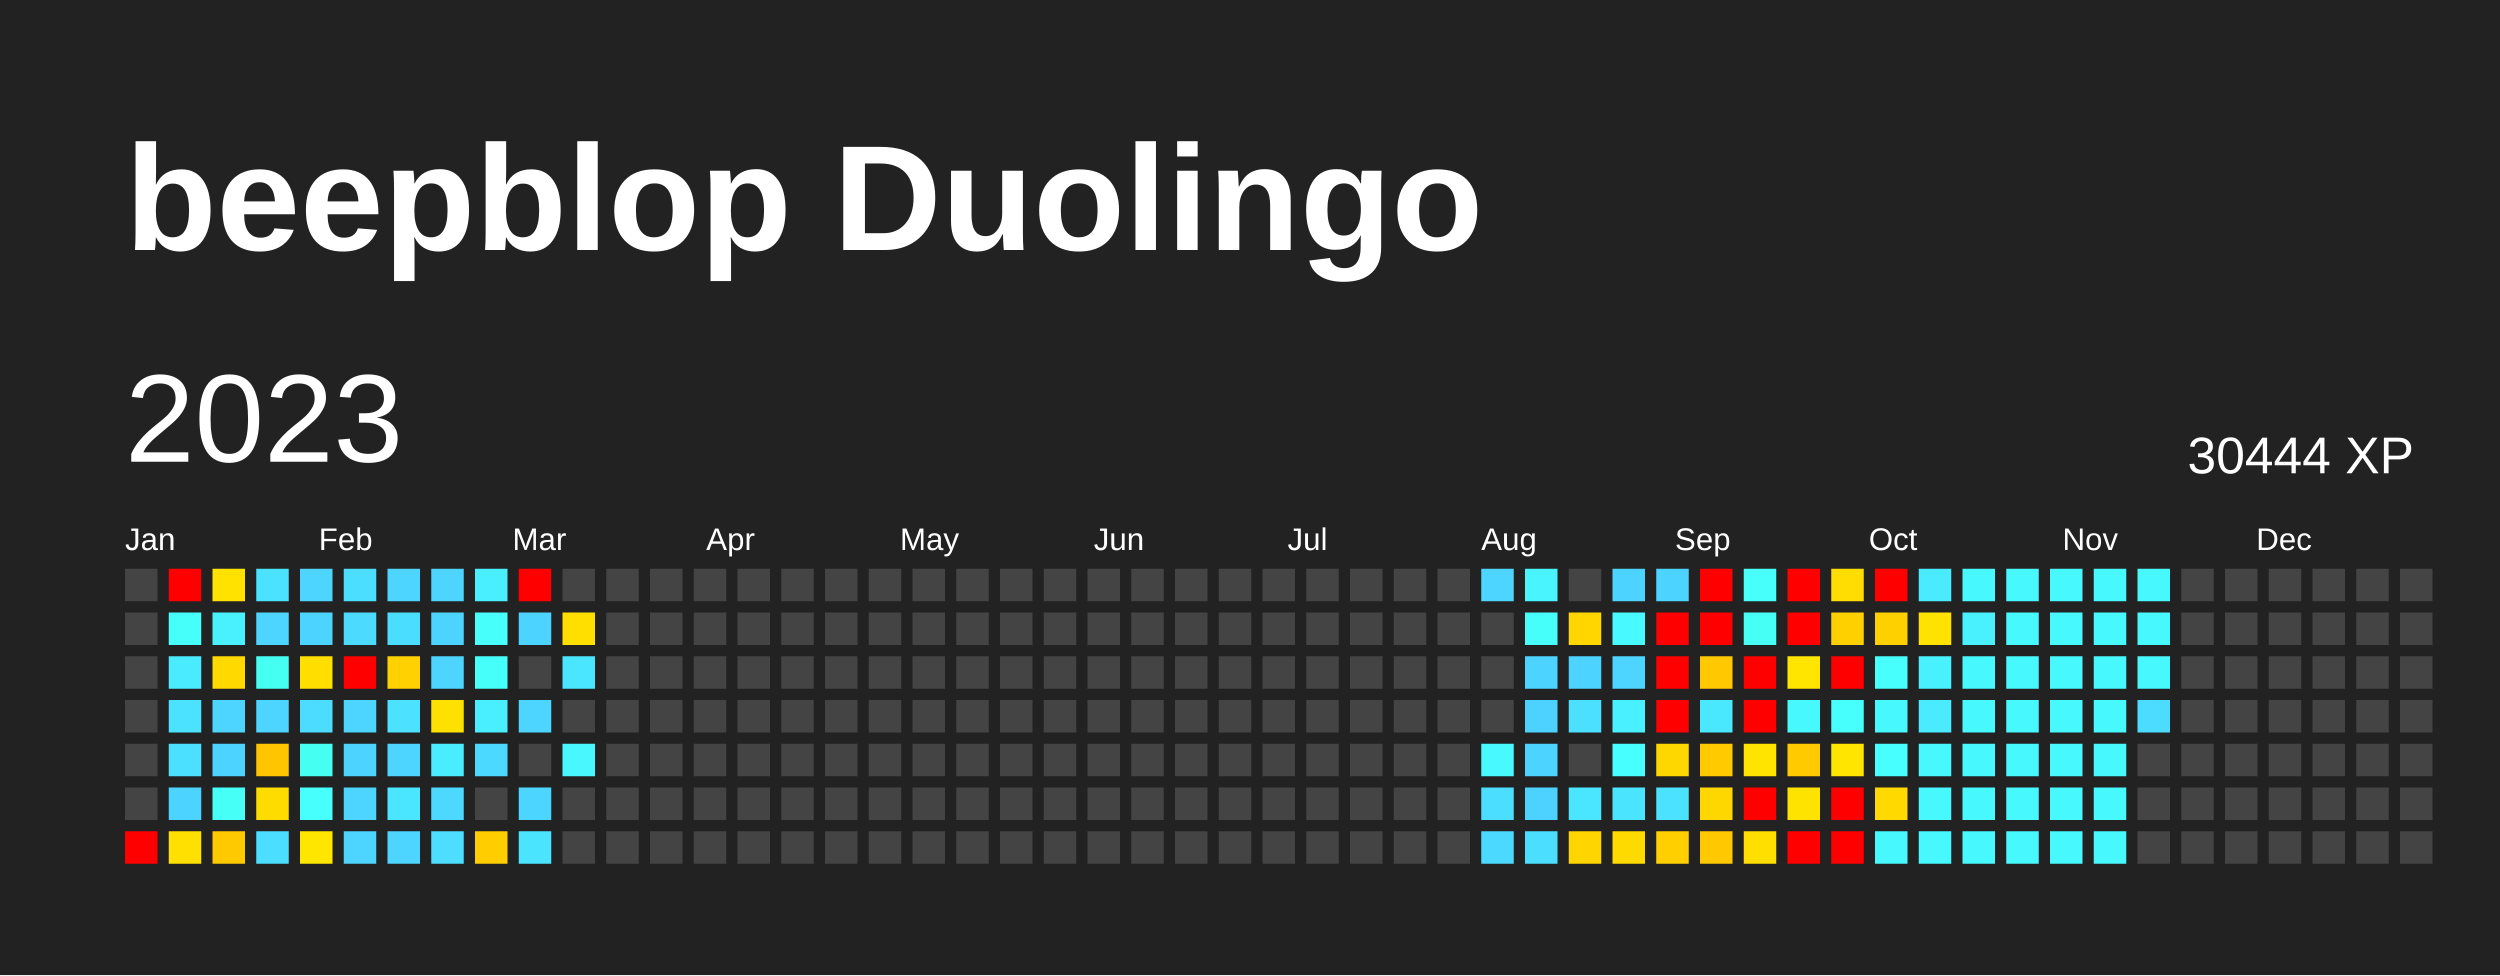
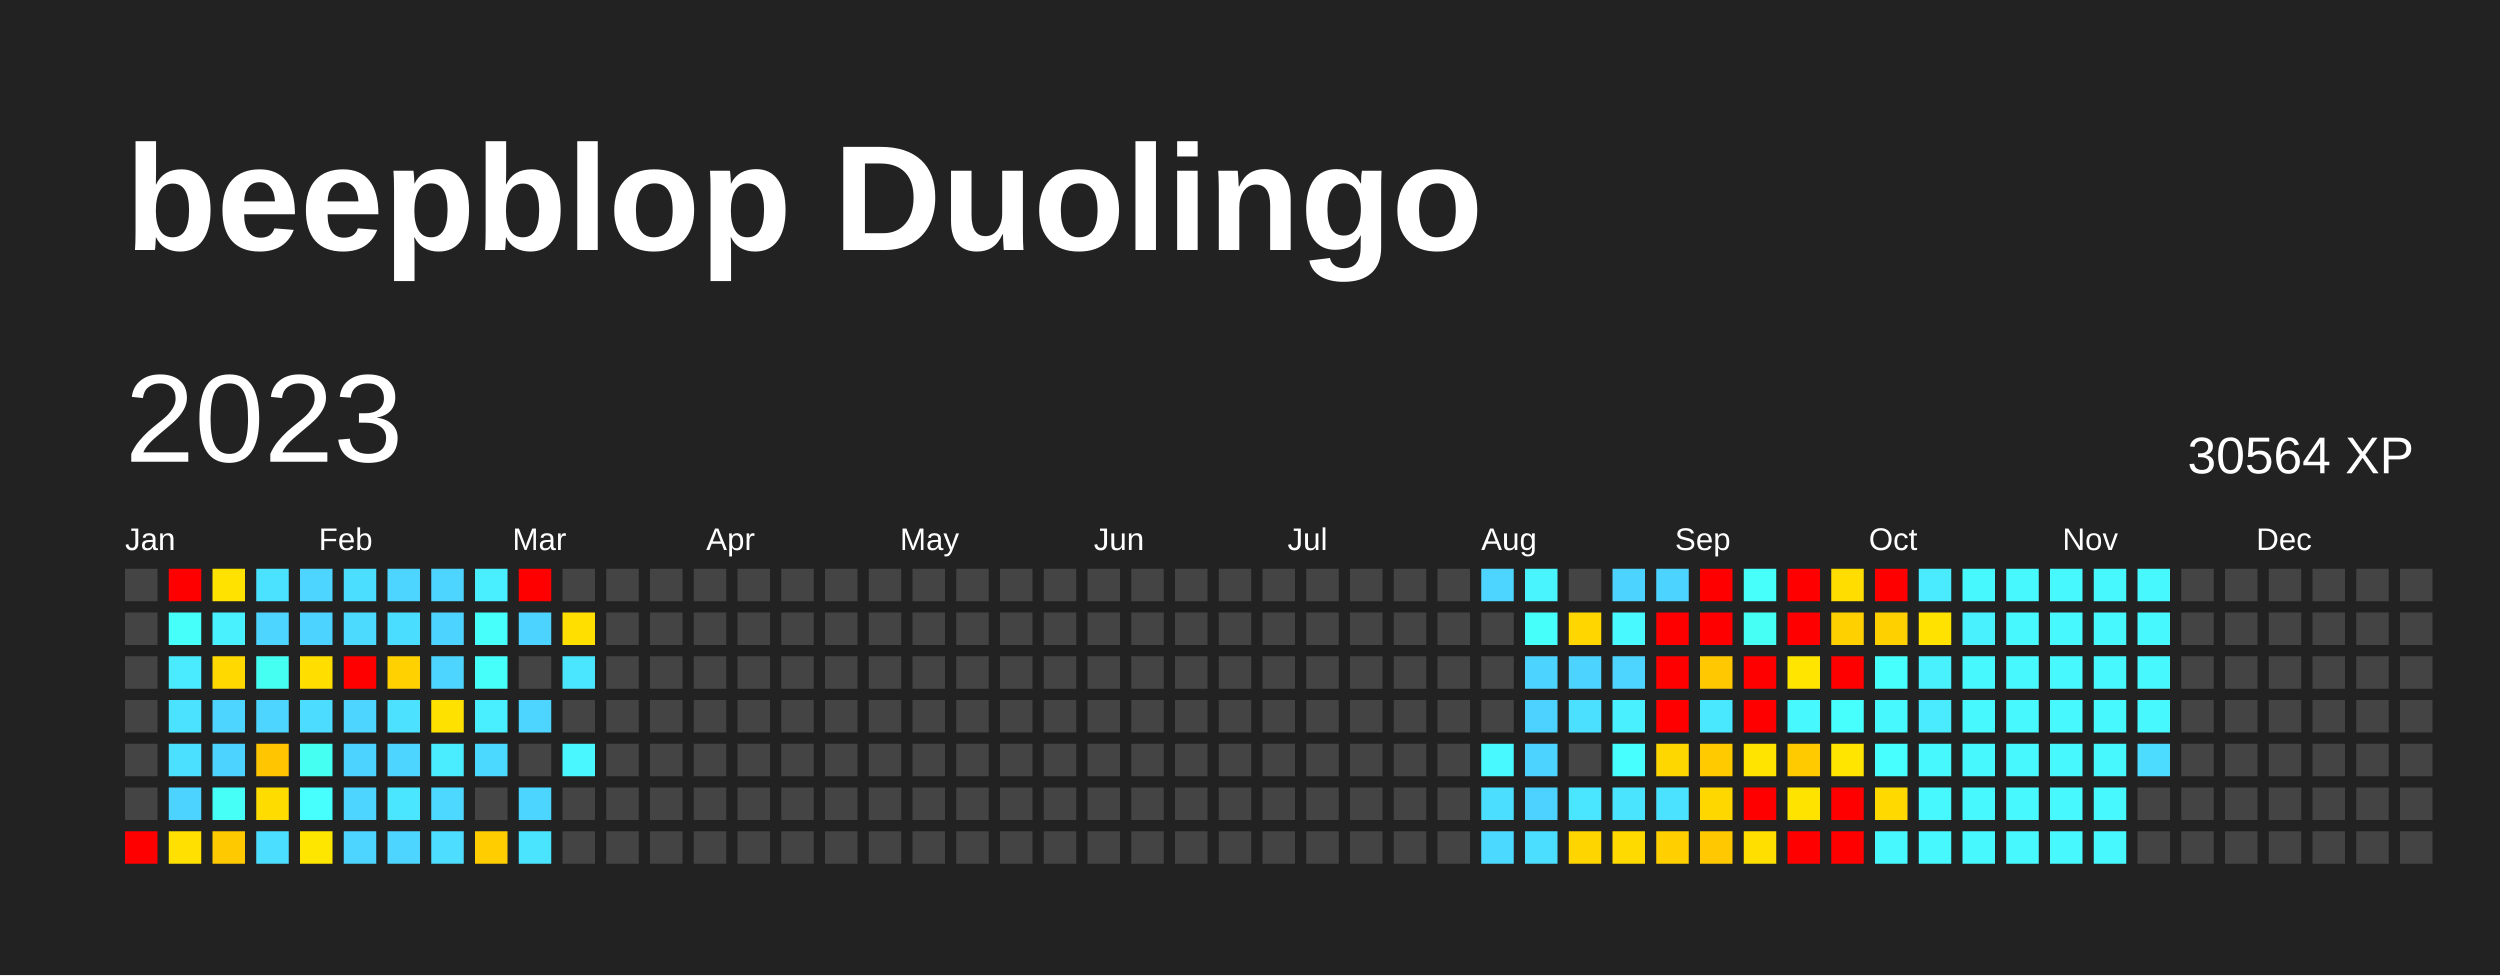
<svg xmlns="http://www.w3.org/2000/svg" baseProfile="full" height="78mm" version="1.1" viewBox="0,0,200,78" width="200mm">
  <defs />
  <rect fill="#222222" height="78" width="200" x="0" y="0" />
  <text fill="#FFFFFF" style="font-size:12px; font-family:Arial; font-weight:bold;" x="10" y="20">beepblop Duolingo</text>
  <text dominant-baseline="hanging" fill="#FFFFFF" style="font-size:10.0px; font-family:Arial;" x="10" y="30">2023</text>
-   <text dominant-baseline="hanging" fill="#FFFFFF" style="font-size:4.125px; font-family:Arial;" x="175" y="35">30444 XP</text>
+   <text dominant-baseline="hanging" fill="#FFFFFF" style="font-size:4.125px; font-family:Arial;" x="175" y="35">30564 XP</text>
  <text fill="#FFFFFF" style="font-size:2.5px; font-family:Arial" x="10.0" y="44">Jan</text>
  <text fill="#FFFFFF" style="font-size:2.5px; font-family:Arial" x="25.5" y="44">Feb</text>
  <text fill="#FFFFFF" style="font-size:2.5px; font-family:Arial" x="41.0" y="44">Mar</text>
  <text fill="#FFFFFF" style="font-size:2.5px; font-family:Arial" x="56.5" y="44">Apr</text>
  <text fill="#FFFFFF" style="font-size:2.5px; font-family:Arial" x="72.0" y="44">May</text>
  <text fill="#FFFFFF" style="font-size:2.5px; font-family:Arial" x="87.5" y="44">Jun</text>
  <text fill="#FFFFFF" style="font-size:2.5px; font-family:Arial" x="103.0" y="44">Jul</text>
  <text fill="#FFFFFF" style="font-size:2.5px; font-family:Arial" x="118.5" y="44">Aug</text>
  <text fill="#FFFFFF" style="font-size:2.5px; font-family:Arial" x="134.0" y="44">Sep</text>
  <text fill="#FFFFFF" style="font-size:2.5px; font-family:Arial" x="149.5" y="44">Oct</text>
  <text fill="#FFFFFF" style="font-size:2.5px; font-family:Arial" x="165.0" y="44">Nov</text>
  <text fill="#FFFFFF" style="font-size:2.5px; font-family:Arial" x="180.5" y="44">Dec</text>
  <rect fill="#444444" height="2.6" width="2.6" x="10.0" y="45.5" />
  <rect fill="#444444" height="2.6" width="2.6" x="10.0" y="49.0" />
  <rect fill="#444444" height="2.6" width="2.6" x="10.0" y="52.5" />
  <rect fill="#444444" height="2.6" width="2.6" x="10.0" y="56.0" />
  <rect fill="#444444" height="2.6" width="2.6" x="10.0" y="59.5" />
  <rect fill="#444444" height="2.6" width="2.6" x="10.0" y="63.0" />
  <rect fill="red" height="2.6" width="2.6" x="10.0" y="66.5" />
  <rect fill="red" height="2.6" width="2.6" x="13.5" y="45.5" />
  <rect fill="#46fffb" height="2.6" width="2.6" x="13.5" y="49.0" />
  <rect fill="#4aeaff" height="2.6" width="2.6" x="13.5" y="52.5" />
  <rect fill="#4be2ff" height="2.6" width="2.6" x="13.5" y="56.0" />
  <rect fill="#4be0ff" height="2.6" width="2.6" x="13.5" y="59.5" />
  <rect fill="#4dd3ff" height="2.6" width="2.6" x="13.5" y="63.0" />
  <rect fill="#ffe000" height="2.6" width="2.6" x="13.5" y="66.5" />
  <rect fill="#ffe200" height="2.6" width="2.6" x="17.0" y="45.5" />
  <rect fill="#49f1ff" height="2.6" width="2.6" x="17.0" y="49.0" />
  <rect fill="#ffd900" height="2.6" width="2.6" x="17.0" y="52.5" />
  <rect fill="#4dd4ff" height="2.6" width="2.6" x="17.0" y="56.0" />
  <rect fill="#4dd3ff" height="2.6" width="2.6" x="17.0" y="59.5" />
  <rect fill="#46fff7" height="2.6" width="2.6" x="17.0" y="63.0" />
  <rect fill="#ffc900" height="2.6" width="2.6" x="17.0" y="66.5" />
  <rect fill="#4be2ff" height="2.6" width="2.6" x="20.5" y="45.5" />
  <rect fill="#4dd4ff" height="2.6" width="2.6" x="20.5" y="49.0" />
  <rect fill="#46fff3" height="2.6" width="2.6" x="20.5" y="52.5" />
  <rect fill="#4dd4ff" height="2.6" width="2.6" x="20.5" y="56.0" />
  <rect fill="#ffc500" height="2.6" width="2.6" x="20.5" y="59.5" />
  <rect fill="#ffdc00" height="2.6" width="2.6" x="20.5" y="63.0" />
  <rect fill="#4bdeff" height="2.6" width="2.6" x="20.5" y="66.5" />
  <rect fill="#4dd4ff" height="2.6" width="2.6" x="24.0" y="45.5" />
  <rect fill="#4dd3ff" height="2.6" width="2.6" x="24.0" y="49.0" />
  <rect fill="#ffde00" height="2.6" width="2.6" x="24.0" y="52.5" />
  <rect fill="#4cdcff" height="2.6" width="2.6" x="24.0" y="56.0" />
  <rect fill="#46fff3" height="2.6" width="2.6" x="24.0" y="59.5" />
  <rect fill="#47fffd" height="2.6" width="2.6" x="24.0" y="63.0" />
  <rect fill="#ffe600" height="2.6" width="2.6" x="24.0" y="66.5" />
  <rect fill="#4bdeff" height="2.6" width="2.6" x="27.5" y="45.5" />
  <rect fill="#4cdaff" height="2.6" width="2.6" x="27.5" y="49.0" />
  <rect fill="red" height="2.6" width="2.6" x="27.5" y="52.5" />
  <rect fill="#4dd4ff" height="2.6" width="2.6" x="27.5" y="56.0" />
  <rect fill="#4dd3ff" height="2.6" width="2.6" x="27.5" y="59.5" />
  <rect fill="#4dd4ff" height="2.6" width="2.6" x="27.5" y="63.0" />
  <rect fill="#4dd4ff" height="2.6" width="2.6" x="27.5" y="66.5" />
  <rect fill="#4dd5ff" height="2.6" width="2.6" x="31.0" y="45.5" />
  <rect fill="#4bddff" height="2.6" width="2.6" x="31.0" y="49.0" />
  <rect fill="#ffd100" height="2.6" width="2.6" x="31.0" y="52.5" />
  <rect fill="#4be1ff" height="2.6" width="2.6" x="31.0" y="56.0" />
  <rect fill="#4dd4ff" height="2.6" width="2.6" x="31.0" y="59.5" />
  <rect fill="#4ae5ff" height="2.6" width="2.6" x="31.0" y="63.0" />
  <rect fill="#4dd4ff" height="2.6" width="2.6" x="31.0" y="66.5" />
  <rect fill="#4dd4ff" height="2.6" width="2.6" x="34.5" y="45.5" />
  <rect fill="#4dd3ff" height="2.6" width="2.6" x="34.5" y="49.0" />
  <rect fill="#4dd4ff" height="2.6" width="2.6" x="34.5" y="52.5" />
  <rect fill="#ffe100" height="2.6" width="2.6" x="34.5" y="56.0" />
  <rect fill="#4aecff" height="2.6" width="2.6" x="34.5" y="59.5" />
  <rect fill="#4cd8ff" height="2.6" width="2.6" x="34.5" y="63.0" />
  <rect fill="#4cddff" height="2.6" width="2.6" x="34.5" y="66.5" />
  <rect fill="#49eeff" height="2.6" width="2.6" x="38.0" y="45.5" />
  <rect fill="#47fffb" height="2.6" width="2.6" x="38.0" y="49.0" />
  <rect fill="#46fffb" height="2.6" width="2.6" x="38.0" y="52.5" />
  <rect fill="#49eeff" height="2.6" width="2.6" x="38.0" y="56.0" />
  <rect fill="#4cd9ff" height="2.6" width="2.6" x="38.0" y="59.5" />
  <rect fill="#444444" height="2.6" width="2.6" x="38.0" y="63.0" />
  <rect fill="#ffcd00" height="2.6" width="2.6" x="38.0" y="66.5" />
  <rect fill="red" height="2.6" width="2.6" x="41.5" y="45.5" />
  <rect fill="#4dd3ff" height="2.6" width="2.6" x="41.5" y="49.0" />
  <rect fill="#444444" height="2.6" width="2.6" x="41.5" y="52.5" />
  <rect fill="#4dd5ff" height="2.6" width="2.6" x="41.5" y="56.0" />
  <rect fill="#444444" height="2.6" width="2.6" x="41.5" y="59.5" />
  <rect fill="#4cd6ff" height="2.6" width="2.6" x="41.5" y="63.0" />
  <rect fill="#4be4ff" height="2.6" width="2.6" x="41.5" y="66.5" />
  <rect fill="#444444" height="2.6" width="2.6" x="45.0" y="45.5" />
  <rect fill="#ffdf00" height="2.6" width="2.6" x="45.0" y="49.0" />
  <rect fill="#4ae6ff" height="2.6" width="2.6" x="45.0" y="52.5" />
  <rect fill="#444444" height="2.6" width="2.6" x="45.0" y="56.0" />
  <rect fill="#48f7ff" height="2.6" width="2.6" x="45.0" y="59.5" />
  <rect fill="#444444" height="2.6" width="2.6" x="45.0" y="63.0" />
  <rect fill="#444444" height="2.6" width="2.6" x="45.0" y="66.5" />
  <rect fill="#444444" height="2.6" width="2.6" x="48.5" y="45.5" />
  <rect fill="#444444" height="2.6" width="2.6" x="48.5" y="49.0" />
  <rect fill="#444444" height="2.6" width="2.6" x="48.5" y="52.5" />
  <rect fill="#444444" height="2.6" width="2.6" x="48.5" y="56.0" />
  <rect fill="#444444" height="2.6" width="2.6" x="48.5" y="59.5" />
  <rect fill="#444444" height="2.6" width="2.6" x="48.5" y="63.0" />
  <rect fill="#444444" height="2.6" width="2.6" x="48.5" y="66.5" />
  <rect fill="#444444" height="2.6" width="2.6" x="52.0" y="45.5" />
  <rect fill="#444444" height="2.6" width="2.6" x="52.0" y="49.0" />
  <rect fill="#444444" height="2.6" width="2.6" x="52.0" y="52.5" />
  <rect fill="#444444" height="2.6" width="2.6" x="52.0" y="56.0" />
  <rect fill="#444444" height="2.6" width="2.6" x="52.0" y="59.5" />
  <rect fill="#444444" height="2.6" width="2.6" x="52.0" y="63.0" />
  <rect fill="#444444" height="2.6" width="2.6" x="52.0" y="66.5" />
  <rect fill="#444444" height="2.6" width="2.6" x="55.5" y="45.5" />
  <rect fill="#444444" height="2.6" width="2.6" x="55.5" y="49.0" />
  <rect fill="#444444" height="2.6" width="2.6" x="55.5" y="52.5" />
  <rect fill="#444444" height="2.6" width="2.6" x="55.5" y="56.0" />
  <rect fill="#444444" height="2.6" width="2.6" x="55.5" y="59.5" />
  <rect fill="#444444" height="2.6" width="2.6" x="55.5" y="63.0" />
  <rect fill="#444444" height="2.6" width="2.6" x="55.5" y="66.5" />
  <rect fill="#444444" height="2.6" width="2.6" x="59.0" y="45.5" />
  <rect fill="#444444" height="2.6" width="2.6" x="59.0" y="49.0" />
  <rect fill="#444444" height="2.6" width="2.6" x="59.0" y="52.5" />
  <rect fill="#444444" height="2.6" width="2.6" x="59.0" y="56.0" />
  <rect fill="#444444" height="2.6" width="2.6" x="59.0" y="59.5" />
  <rect fill="#444444" height="2.6" width="2.6" x="59.0" y="63.0" />
  <rect fill="#444444" height="2.6" width="2.6" x="59.0" y="66.5" />
  <rect fill="#444444" height="2.6" width="2.6" x="62.5" y="45.5" />
  <rect fill="#444444" height="2.6" width="2.6" x="62.5" y="49.0" />
  <rect fill="#444444" height="2.6" width="2.6" x="62.5" y="52.5" />
  <rect fill="#444444" height="2.6" width="2.6" x="62.5" y="56.0" />
  <rect fill="#444444" height="2.6" width="2.6" x="62.5" y="59.5" />
  <rect fill="#444444" height="2.6" width="2.6" x="62.5" y="63.0" />
  <rect fill="#444444" height="2.6" width="2.6" x="62.5" y="66.5" />
  <rect fill="#444444" height="2.6" width="2.6" x="66.0" y="45.5" />
  <rect fill="#444444" height="2.6" width="2.6" x="66.0" y="49.0" />
  <rect fill="#444444" height="2.6" width="2.6" x="66.0" y="52.5" />
  <rect fill="#444444" height="2.6" width="2.6" x="66.0" y="56.0" />
  <rect fill="#444444" height="2.6" width="2.6" x="66.0" y="59.5" />
  <rect fill="#444444" height="2.6" width="2.6" x="66.0" y="63.0" />
  <rect fill="#444444" height="2.6" width="2.6" x="66.0" y="66.5" />
  <rect fill="#444444" height="2.6" width="2.6" x="69.5" y="45.5" />
  <rect fill="#444444" height="2.6" width="2.6" x="69.5" y="49.0" />
  <rect fill="#444444" height="2.6" width="2.6" x="69.5" y="52.5" />
  <rect fill="#444444" height="2.6" width="2.6" x="69.5" y="56.0" />
  <rect fill="#444444" height="2.6" width="2.6" x="69.5" y="59.5" />
  <rect fill="#444444" height="2.6" width="2.6" x="69.5" y="63.0" />
  <rect fill="#444444" height="2.6" width="2.6" x="69.5" y="66.5" />
  <rect fill="#444444" height="2.6" width="2.6" x="73.0" y="45.5" />
  <rect fill="#444444" height="2.6" width="2.6" x="73.0" y="49.0" />
  <rect fill="#444444" height="2.6" width="2.6" x="73.0" y="52.5" />
  <rect fill="#444444" height="2.6" width="2.6" x="73.0" y="56.0" />
  <rect fill="#444444" height="2.6" width="2.6" x="73.0" y="59.5" />
  <rect fill="#444444" height="2.6" width="2.6" x="73.0" y="63.0" />
  <rect fill="#444444" height="2.6" width="2.6" x="73.0" y="66.5" />
  <rect fill="#444444" height="2.6" width="2.6" x="76.5" y="45.5" />
  <rect fill="#444444" height="2.6" width="2.6" x="76.5" y="49.0" />
  <rect fill="#444444" height="2.6" width="2.6" x="76.5" y="52.5" />
  <rect fill="#444444" height="2.6" width="2.6" x="76.5" y="56.0" />
  <rect fill="#444444" height="2.6" width="2.6" x="76.5" y="59.5" />
  <rect fill="#444444" height="2.6" width="2.6" x="76.5" y="63.0" />
  <rect fill="#444444" height="2.6" width="2.6" x="76.5" y="66.5" />
  <rect fill="#444444" height="2.6" width="2.6" x="80.0" y="45.5" />
  <rect fill="#444444" height="2.6" width="2.6" x="80.0" y="49.0" />
  <rect fill="#444444" height="2.6" width="2.6" x="80.0" y="52.5" />
  <rect fill="#444444" height="2.6" width="2.6" x="80.0" y="56.0" />
  <rect fill="#444444" height="2.6" width="2.6" x="80.0" y="59.5" />
  <rect fill="#444444" height="2.6" width="2.6" x="80.0" y="63.0" />
  <rect fill="#444444" height="2.6" width="2.6" x="80.0" y="66.5" />
  <rect fill="#444444" height="2.6" width="2.6" x="83.5" y="45.5" />
  <rect fill="#444444" height="2.6" width="2.6" x="83.5" y="49.0" />
  <rect fill="#444444" height="2.6" width="2.6" x="83.5" y="52.5" />
  <rect fill="#444444" height="2.6" width="2.6" x="83.5" y="56.0" />
  <rect fill="#444444" height="2.6" width="2.6" x="83.5" y="59.5" />
  <rect fill="#444444" height="2.6" width="2.6" x="83.5" y="63.0" />
  <rect fill="#444444" height="2.6" width="2.6" x="83.5" y="66.5" />
  <rect fill="#444444" height="2.6" width="2.6" x="87.0" y="45.5" />
  <rect fill="#444444" height="2.6" width="2.6" x="87.0" y="49.0" />
  <rect fill="#444444" height="2.6" width="2.6" x="87.0" y="52.5" />
  <rect fill="#444444" height="2.6" width="2.6" x="87.0" y="56.0" />
  <rect fill="#444444" height="2.6" width="2.6" x="87.0" y="59.5" />
  <rect fill="#444444" height="2.6" width="2.6" x="87.0" y="63.0" />
  <rect fill="#444444" height="2.6" width="2.6" x="87.0" y="66.5" />
  <rect fill="#444444" height="2.6" width="2.6" x="90.5" y="45.5" />
  <rect fill="#444444" height="2.6" width="2.6" x="90.5" y="49.0" />
  <rect fill="#444444" height="2.6" width="2.6" x="90.5" y="52.5" />
  <rect fill="#444444" height="2.6" width="2.6" x="90.5" y="56.0" />
  <rect fill="#444444" height="2.6" width="2.6" x="90.5" y="59.5" />
  <rect fill="#444444" height="2.6" width="2.6" x="90.5" y="63.0" />
  <rect fill="#444444" height="2.6" width="2.6" x="90.5" y="66.5" />
  <rect fill="#444444" height="2.6" width="2.6" x="94.0" y="45.5" />
  <rect fill="#444444" height="2.6" width="2.6" x="94.0" y="49.0" />
  <rect fill="#444444" height="2.6" width="2.6" x="94.0" y="52.5" />
  <rect fill="#444444" height="2.6" width="2.6" x="94.0" y="56.0" />
  <rect fill="#444444" height="2.6" width="2.6" x="94.0" y="59.5" />
  <rect fill="#444444" height="2.6" width="2.6" x="94.0" y="63.0" />
  <rect fill="#444444" height="2.6" width="2.6" x="94.0" y="66.5" />
  <rect fill="#444444" height="2.6" width="2.6" x="97.5" y="45.5" />
  <rect fill="#444444" height="2.6" width="2.6" x="97.5" y="49.0" />
  <rect fill="#444444" height="2.6" width="2.6" x="97.5" y="52.5" />
  <rect fill="#444444" height="2.6" width="2.6" x="97.5" y="56.0" />
  <rect fill="#444444" height="2.6" width="2.6" x="97.5" y="59.5" />
  <rect fill="#444444" height="2.6" width="2.6" x="97.5" y="63.0" />
  <rect fill="#444444" height="2.6" width="2.6" x="97.5" y="66.5" />
  <rect fill="#444444" height="2.6" width="2.6" x="101.0" y="45.5" />
  <rect fill="#444444" height="2.6" width="2.6" x="101.0" y="49.0" />
  <rect fill="#444444" height="2.6" width="2.6" x="101.0" y="52.5" />
  <rect fill="#444444" height="2.6" width="2.6" x="101.0" y="56.0" />
  <rect fill="#444444" height="2.6" width="2.6" x="101.0" y="59.5" />
  <rect fill="#444444" height="2.6" width="2.6" x="101.0" y="63.0" />
  <rect fill="#444444" height="2.6" width="2.6" x="101.0" y="66.5" />
  <rect fill="#444444" height="2.6" width="2.6" x="104.5" y="45.5" />
  <rect fill="#444444" height="2.6" width="2.6" x="104.5" y="49.0" />
  <rect fill="#444444" height="2.6" width="2.6" x="104.5" y="52.5" />
  <rect fill="#444444" height="2.6" width="2.6" x="104.5" y="56.0" />
  <rect fill="#444444" height="2.6" width="2.6" x="104.5" y="59.5" />
  <rect fill="#444444" height="2.6" width="2.6" x="104.5" y="63.0" />
  <rect fill="#444444" height="2.6" width="2.6" x="104.5" y="66.5" />
  <rect fill="#444444" height="2.6" width="2.6" x="108.0" y="45.5" />
  <rect fill="#444444" height="2.6" width="2.6" x="108.0" y="49.0" />
  <rect fill="#444444" height="2.6" width="2.6" x="108.0" y="52.5" />
  <rect fill="#444444" height="2.6" width="2.6" x="108.0" y="56.0" />
  <rect fill="#444444" height="2.6" width="2.6" x="108.0" y="59.5" />
  <rect fill="#444444" height="2.6" width="2.6" x="108.0" y="63.0" />
  <rect fill="#444444" height="2.6" width="2.6" x="108.0" y="66.5" />
  <rect fill="#444444" height="2.6" width="2.6" x="111.5" y="45.5" />
  <rect fill="#444444" height="2.6" width="2.6" x="111.5" y="49.0" />
  <rect fill="#444444" height="2.6" width="2.6" x="111.5" y="52.5" />
  <rect fill="#444444" height="2.6" width="2.6" x="111.5" y="56.0" />
  <rect fill="#444444" height="2.6" width="2.6" x="111.5" y="59.5" />
  <rect fill="#444444" height="2.6" width="2.6" x="111.5" y="63.0" />
  <rect fill="#444444" height="2.6" width="2.6" x="111.5" y="66.5" />
  <rect fill="#444444" height="2.6" width="2.6" x="115.0" y="45.5" />
  <rect fill="#444444" height="2.6" width="2.6" x="115.0" y="49.0" />
  <rect fill="#444444" height="2.6" width="2.6" x="115.0" y="52.5" />
  <rect fill="#444444" height="2.6" width="2.6" x="115.0" y="56.0" />
  <rect fill="#444444" height="2.6" width="2.6" x="115.0" y="59.5" />
  <rect fill="#444444" height="2.6" width="2.6" x="115.0" y="63.0" />
  <rect fill="#444444" height="2.6" width="2.6" x="115.0" y="66.5" />
  <rect fill="#4dd5ff" height="2.6" width="2.6" x="118.5" y="45.5" />
  <rect fill="#444444" height="2.6" width="2.6" x="118.5" y="49.0" />
  <rect fill="#444444" height="2.6" width="2.6" x="118.5" y="52.5" />
  <rect fill="#444444" height="2.6" width="2.6" x="118.5" y="56.0" />
  <rect fill="#48f9ff" height="2.6" width="2.6" x="118.5" y="59.5" />
  <rect fill="#4bdeff" height="2.6" width="2.6" x="118.5" y="63.0" />
  <rect fill="#4cd9ff" height="2.6" width="2.6" x="118.5" y="66.5" />
  <rect fill="#49f4ff" height="2.6" width="2.6" x="122.0" y="45.5" />
  <rect fill="#46fffa" height="2.6" width="2.6" x="122.0" y="49.0" />
  <rect fill="#4dd3ff" height="2.6" width="2.6" x="122.0" y="52.5" />
  <rect fill="#4dd2ff" height="2.6" width="2.6" x="122.0" y="56.0" />
  <rect fill="#4dd3ff" height="2.6" width="2.6" x="122.0" y="59.5" />
  <rect fill="#4dd2ff" height="2.6" width="2.6" x="122.0" y="63.0" />
  <rect fill="#4bdeff" height="2.6" width="2.6" x="122.0" y="66.5" />
  <rect fill="#444444" height="2.6" width="2.6" x="125.5" y="45.5" />
  <rect fill="#ffd600" height="2.6" width="2.6" x="125.5" y="49.0" />
  <rect fill="#4dd3ff" height="2.6" width="2.6" x="125.5" y="52.5" />
  <rect fill="#4be0ff" height="2.6" width="2.6" x="125.5" y="56.0" />
  <rect fill="#444444" height="2.6" width="2.6" x="125.5" y="59.5" />
  <rect fill="#4ae6ff" height="2.6" width="2.6" x="125.5" y="63.0" />
  <rect fill="#ffd500" height="2.6" width="2.6" x="125.5" y="66.5" />
  <rect fill="#4dd3ff" height="2.6" width="2.6" x="129.0" y="45.5" />
  <rect fill="#48f9ff" height="2.6" width="2.6" x="129.0" y="49.0" />
  <rect fill="#4dd4ff" height="2.6" width="2.6" x="129.0" y="52.5" />
  <rect fill="#49f0ff" height="2.6" width="2.6" x="129.0" y="56.0" />
  <rect fill="#47ffff" height="2.6" width="2.6" x="129.0" y="59.5" />
  <rect fill="#4be4ff" height="2.6" width="2.6" x="129.0" y="63.0" />
  <rect fill="#ffda00" height="2.6" width="2.6" x="129.0" y="66.5" />
  <rect fill="#4dd3ff" height="2.6" width="2.6" x="132.5" y="45.5" />
  <rect fill="red" height="2.6" width="2.6" x="132.5" y="49.0" />
  <rect fill="red" height="2.6" width="2.6" x="132.5" y="52.5" />
  <rect fill="red" height="2.6" width="2.6" x="132.5" y="56.0" />
  <rect fill="#ffd700" height="2.6" width="2.6" x="132.5" y="59.5" />
  <rect fill="#4be2ff" height="2.6" width="2.6" x="132.5" y="63.0" />
  <rect fill="#ffcf00" height="2.6" width="2.6" x="132.5" y="66.5" />
  <rect fill="red" height="2.6" width="2.6" x="136.0" y="45.5" />
  <rect fill="red" height="2.6" width="2.6" x="136.0" y="49.0" />
  <rect fill="#ffc800" height="2.6" width="2.6" x="136.0" y="52.5" />
  <rect fill="#4ae8ff" height="2.6" width="2.6" x="136.0" y="56.0" />
  <rect fill="#ffca00" height="2.6" width="2.6" x="136.0" y="59.5" />
  <rect fill="#ffd700" height="2.6" width="2.6" x="136.0" y="63.0" />
  <rect fill="#ffc800" height="2.6" width="2.6" x="136.0" y="66.5" />
  <rect fill="#47fffb" height="2.6" width="2.6" x="139.5" y="45.5" />
  <rect fill="#46fff5" height="2.6" width="2.6" x="139.5" y="49.0" />
  <rect fill="red" height="2.6" width="2.6" x="139.5" y="52.5" />
  <rect fill="red" height="2.6" width="2.6" x="139.5" y="56.0" />
  <rect fill="#ffe400" height="2.6" width="2.6" x="139.5" y="59.5" />
  <rect fill="red" height="2.6" width="2.6" x="139.5" y="63.0" />
  <rect fill="#ffdf00" height="2.6" width="2.6" x="139.5" y="66.5" />
  <rect fill="red" height="2.6" width="2.6" x="143.0" y="45.5" />
  <rect fill="red" height="2.6" width="2.6" x="143.0" y="49.0" />
  <rect fill="#ffe500" height="2.6" width="2.6" x="143.0" y="52.5" />
  <rect fill="#48f8ff" height="2.6" width="2.6" x="143.0" y="56.0" />
  <rect fill="#ffca00" height="2.6" width="2.6" x="143.0" y="59.5" />
  <rect fill="#ffe300" height="2.6" width="2.6" x="143.0" y="63.0" />
  <rect fill="red" height="2.6" width="2.6" x="143.0" y="66.5" />
  <rect fill="#ffdd00" height="2.6" width="2.6" x="146.5" y="45.5" />
  <rect fill="#ffd000" height="2.6" width="2.6" x="146.5" y="49.0" />
  <rect fill="red" height="2.6" width="2.6" x="146.5" y="52.5" />
  <rect fill="#47fffc" height="2.6" width="2.6" x="146.5" y="56.0" />
  <rect fill="#ffe500" height="2.6" width="2.6" x="146.5" y="59.5" />
  <rect fill="red" height="2.6" width="2.6" x="146.5" y="63.0" />
  <rect fill="red" height="2.6" width="2.6" x="146.5" y="66.5" />
  <rect fill="red" height="2.6" width="2.6" x="150.0" y="45.5" />
  <rect fill="#ffd000" height="2.6" width="2.6" x="150.0" y="49.0" />
  <rect fill="#47fffc" height="2.6" width="2.6" x="150.0" y="52.5" />
  <rect fill="#48f8ff" height="2.6" width="2.6" x="150.0" y="56.0" />
  <rect fill="#47ffff" height="2.6" width="2.6" x="150.0" y="59.5" />
  <rect fill="#ffd900" height="2.6" width="2.6" x="150.0" y="63.0" />
  <rect fill="#48f8ff" height="2.6" width="2.6" x="150.0" y="66.5" />
  <rect fill="#4aeaff" height="2.6" width="2.6" x="153.5" y="45.5" />
  <rect fill="#ffe200" height="2.6" width="2.6" x="153.5" y="49.0" />
  <rect fill="#49f1ff" height="2.6" width="2.6" x="153.5" y="52.5" />
  <rect fill="#4aeaff" height="2.6" width="2.6" x="153.5" y="56.0" />
  <rect fill="#48f8ff" height="2.6" width="2.6" x="153.5" y="59.5" />
  <rect fill="#48f8ff" height="2.6" width="2.6" x="153.5" y="63.0" />
  <rect fill="#48f8ff" height="2.6" width="2.6" x="153.5" y="66.5" />
  <rect fill="#48f8ff" height="2.6" width="2.6" x="157.0" y="45.5" />
  <rect fill="#49f1ff" height="2.6" width="2.6" x="157.0" y="49.0" />
  <rect fill="#48f8ff" height="2.6" width="2.6" x="157.0" y="52.5" />
  <rect fill="#48f8ff" height="2.6" width="2.6" x="157.0" y="56.0" />
  <rect fill="#48f8ff" height="2.6" width="2.6" x="157.0" y="59.5" />
  <rect fill="#48f8ff" height="2.6" width="2.6" x="157.0" y="63.0" />
  <rect fill="#48f8ff" height="2.6" width="2.6" x="157.0" y="66.5" />
  <rect fill="#48f8ff" height="2.6" width="2.6" x="160.5" y="45.5" />
  <rect fill="#48f8ff" height="2.6" width="2.6" x="160.5" y="49.0" />
  <rect fill="#48f8ff" height="2.6" width="2.6" x="160.5" y="52.5" />
  <rect fill="#48f8ff" height="2.6" width="2.6" x="160.5" y="56.0" />
  <rect fill="#48f8ff" height="2.6" width="2.6" x="160.5" y="59.5" />
  <rect fill="#48f8ff" height="2.6" width="2.6" x="160.5" y="63.0" />
  <rect fill="#48f8ff" height="2.6" width="2.6" x="160.5" y="66.5" />
  <rect fill="#48f8ff" height="2.6" width="2.6" x="164.0" y="45.5" />
  <rect fill="#48f8ff" height="2.6" width="2.6" x="164.0" y="49.0" />
  <rect fill="#48f8ff" height="2.6" width="2.6" x="164.0" y="52.5" />
  <rect fill="#48f8ff" height="2.6" width="2.6" x="164.0" y="56.0" />
  <rect fill="#48f8ff" height="2.6" width="2.6" x="164.0" y="59.5" />
  <rect fill="#48f8ff" height="2.6" width="2.6" x="164.0" y="63.0" />
  <rect fill="#48f8ff" height="2.6" width="2.6" x="164.0" y="66.5" />
  <rect fill="#48f8ff" height="2.6" width="2.6" x="167.5" y="45.5" />
  <rect fill="#48f8ff" height="2.6" width="2.6" x="167.5" y="49.0" />
  <rect fill="#48f8ff" height="2.6" width="2.6" x="167.5" y="52.5" />
  <rect fill="#48f8ff" height="2.6" width="2.6" x="167.5" y="56.0" />
  <rect fill="#48f8ff" height="2.6" width="2.6" x="167.5" y="59.5" />
  <rect fill="#48f8ff" height="2.6" width="2.6" x="167.5" y="63.0" />
  <rect fill="#48f8ff" height="2.6" width="2.6" x="167.5" y="66.5" />
  <rect fill="#48f8ff" height="2.6" width="2.6" x="171.0" y="45.5" />
  <rect fill="#48f8ff" height="2.6" width="2.6" x="171.0" y="49.0" />
  <rect fill="#48f8ff" height="2.6" width="2.6" x="171.0" y="52.5" />
-   <rect fill="#4cdcff" height="2.6" width="2.6" x="171.0" y="56.0" />
-   <rect fill="#444444" height="2.6" width="2.6" x="171.0" y="59.5" />
+   <rect fill="#48f8ff" height="2.6" width="2.6" x="171.0" y="56.0" />
+   <rect fill="#4cdcff" height="2.6" width="2.6" x="171.0" y="59.5" />
  <rect fill="#444444" height="2.6" width="2.6" x="171.0" y="63.0" />
  <rect fill="#444444" height="2.6" width="2.6" x="171.0" y="66.5" />
  <rect fill="#444444" height="2.6" width="2.6" x="174.5" y="45.5" />
  <rect fill="#444444" height="2.6" width="2.6" x="174.5" y="49.0" />
  <rect fill="#444444" height="2.6" width="2.6" x="174.5" y="52.5" />
  <rect fill="#444444" height="2.6" width="2.6" x="174.5" y="56.0" />
  <rect fill="#444444" height="2.6" width="2.6" x="174.5" y="59.5" />
  <rect fill="#444444" height="2.6" width="2.6" x="174.5" y="63.0" />
  <rect fill="#444444" height="2.6" width="2.6" x="174.5" y="66.5" />
  <rect fill="#444444" height="2.6" width="2.6" x="178.0" y="45.5" />
  <rect fill="#444444" height="2.6" width="2.6" x="178.0" y="49.0" />
  <rect fill="#444444" height="2.6" width="2.6" x="178.0" y="52.5" />
  <rect fill="#444444" height="2.6" width="2.6" x="178.0" y="56.0" />
  <rect fill="#444444" height="2.6" width="2.6" x="178.0" y="59.5" />
  <rect fill="#444444" height="2.6" width="2.6" x="178.0" y="63.0" />
  <rect fill="#444444" height="2.6" width="2.6" x="178.0" y="66.5" />
  <rect fill="#444444" height="2.6" width="2.6" x="181.5" y="45.5" />
  <rect fill="#444444" height="2.6" width="2.6" x="181.5" y="49.0" />
  <rect fill="#444444" height="2.6" width="2.6" x="181.5" y="52.5" />
  <rect fill="#444444" height="2.6" width="2.6" x="181.5" y="56.0" />
  <rect fill="#444444" height="2.6" width="2.6" x="181.5" y="59.5" />
  <rect fill="#444444" height="2.6" width="2.6" x="181.5" y="63.0" />
  <rect fill="#444444" height="2.6" width="2.6" x="181.5" y="66.5" />
  <rect fill="#444444" height="2.6" width="2.6" x="185.0" y="45.5" />
  <rect fill="#444444" height="2.6" width="2.6" x="185.0" y="49.0" />
  <rect fill="#444444" height="2.6" width="2.6" x="185.0" y="52.5" />
  <rect fill="#444444" height="2.6" width="2.6" x="185.0" y="56.0" />
  <rect fill="#444444" height="2.6" width="2.6" x="185.0" y="59.5" />
  <rect fill="#444444" height="2.6" width="2.6" x="185.0" y="63.0" />
  <rect fill="#444444" height="2.6" width="2.6" x="185.0" y="66.5" />
  <rect fill="#444444" height="2.6" width="2.6" x="188.5" y="45.5" />
  <rect fill="#444444" height="2.6" width="2.6" x="188.5" y="49.0" />
  <rect fill="#444444" height="2.6" width="2.6" x="188.5" y="52.5" />
  <rect fill="#444444" height="2.6" width="2.6" x="188.5" y="56.0" />
  <rect fill="#444444" height="2.6" width="2.6" x="188.5" y="59.5" />
  <rect fill="#444444" height="2.6" width="2.6" x="188.5" y="63.0" />
  <rect fill="#444444" height="2.6" width="2.6" x="188.5" y="66.5" />
  <rect fill="#444444" height="2.6" width="2.6" x="192.0" y="45.5" />
  <rect fill="#444444" height="2.6" width="2.6" x="192.0" y="49.0" />
  <rect fill="#444444" height="2.6" width="2.6" x="192.0" y="52.5" />
  <rect fill="#444444" height="2.6" width="2.6" x="192.0" y="56.0" />
  <rect fill="#444444" height="2.6" width="2.6" x="192.0" y="59.5" />
  <rect fill="#444444" height="2.6" width="2.6" x="192.0" y="63.0" />
  <rect fill="#444444" height="2.6" width="2.6" x="192.0" y="66.5" />
</svg>
